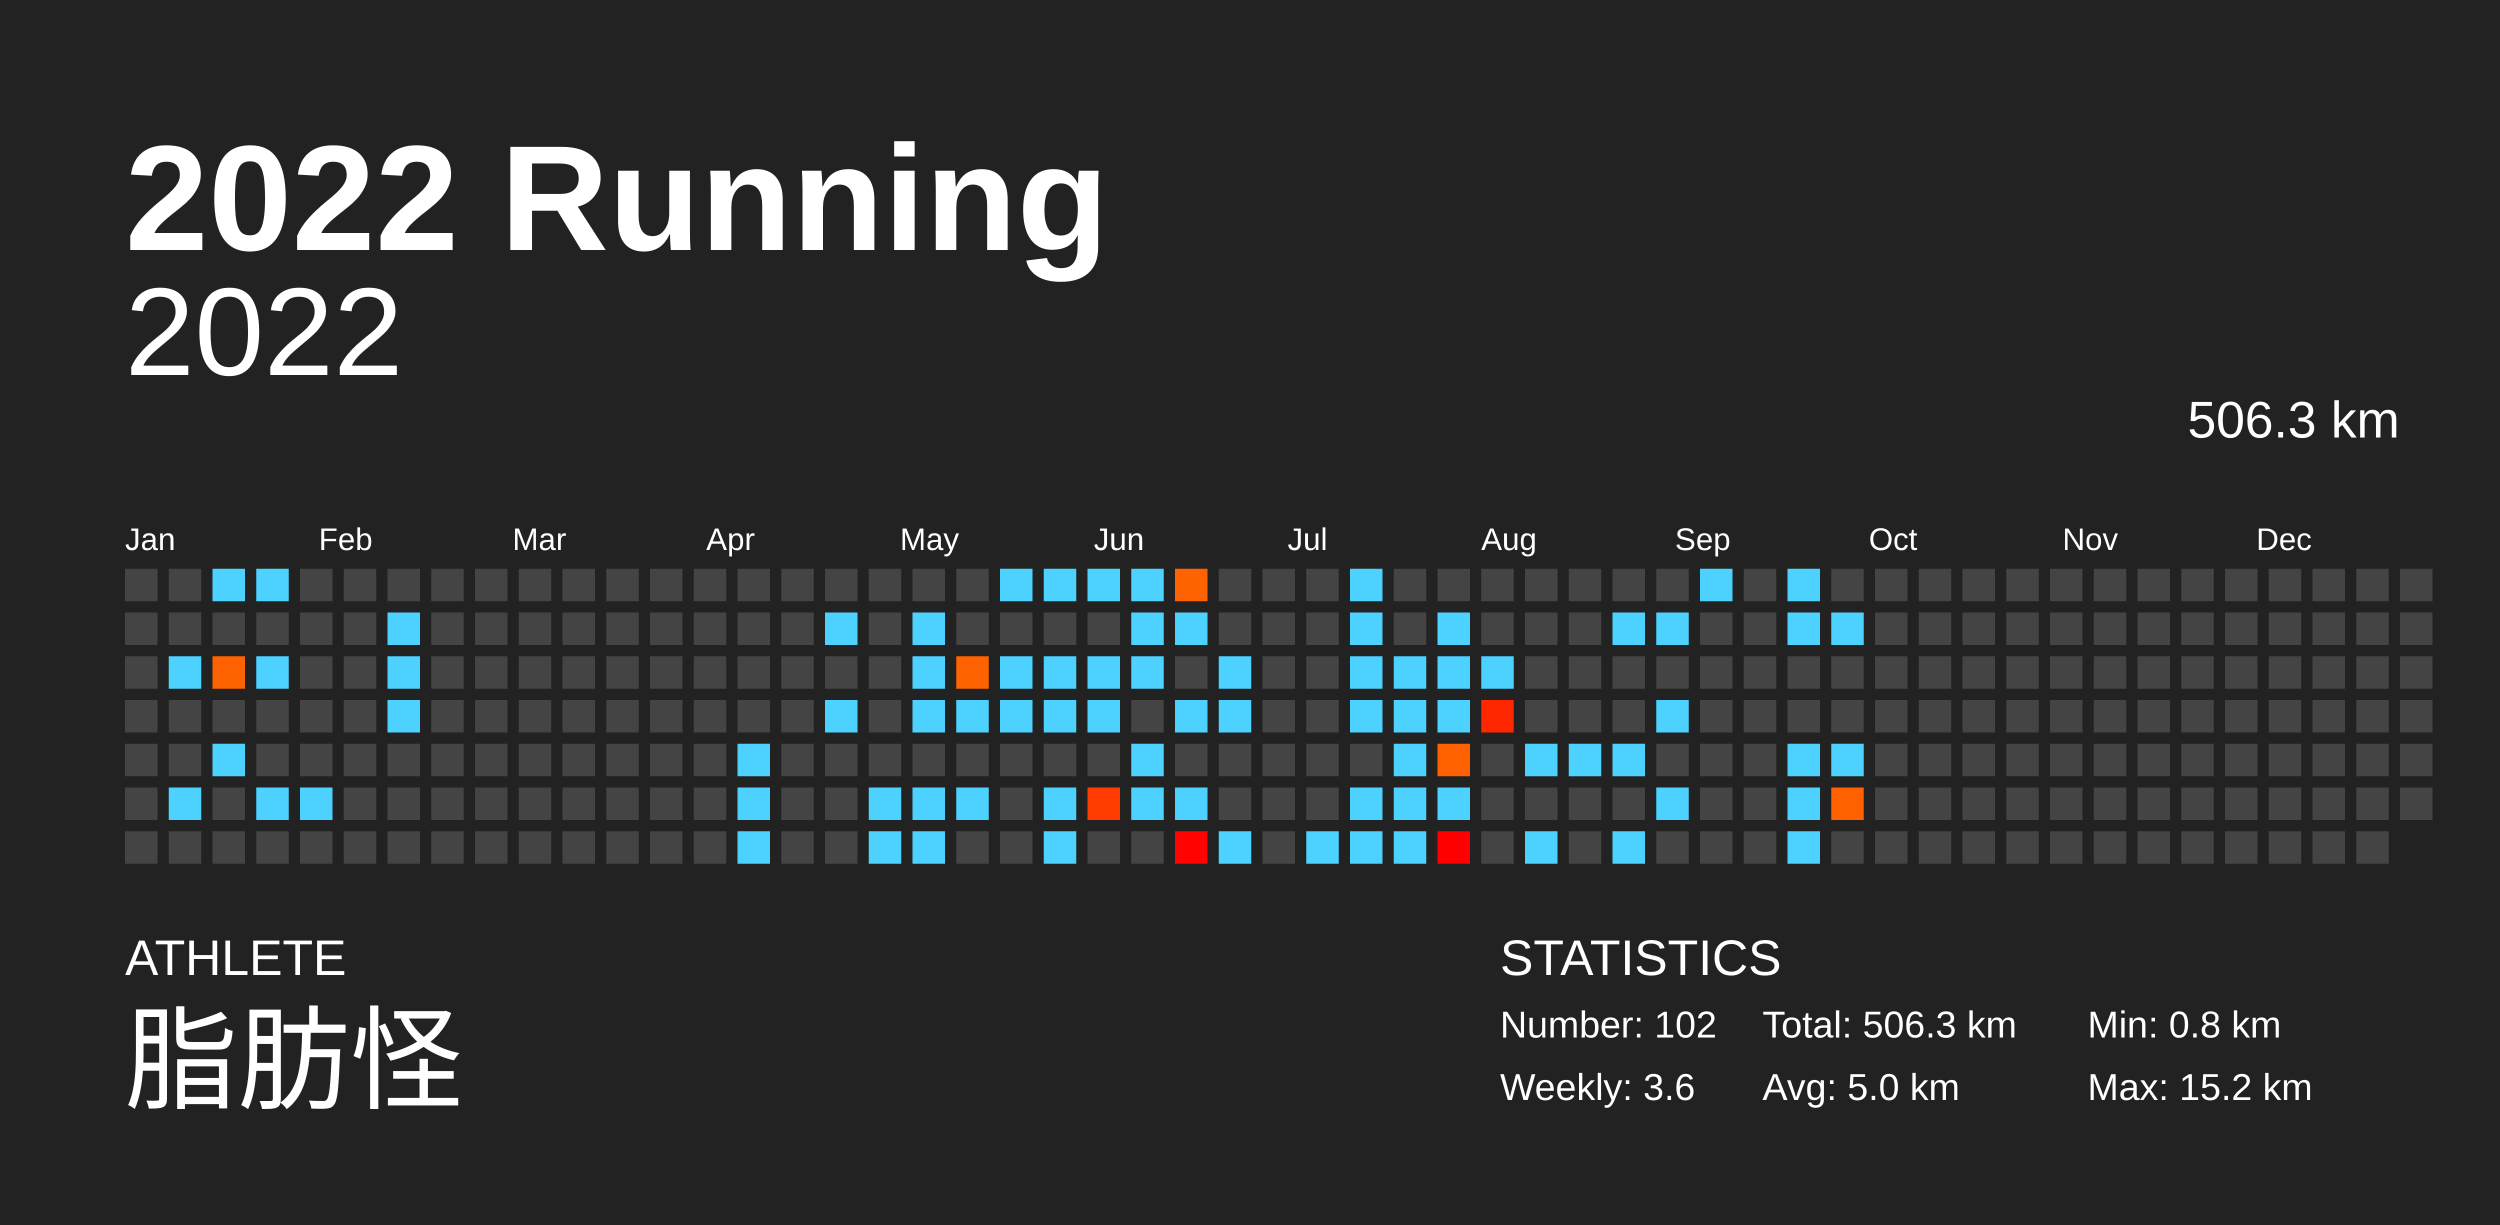
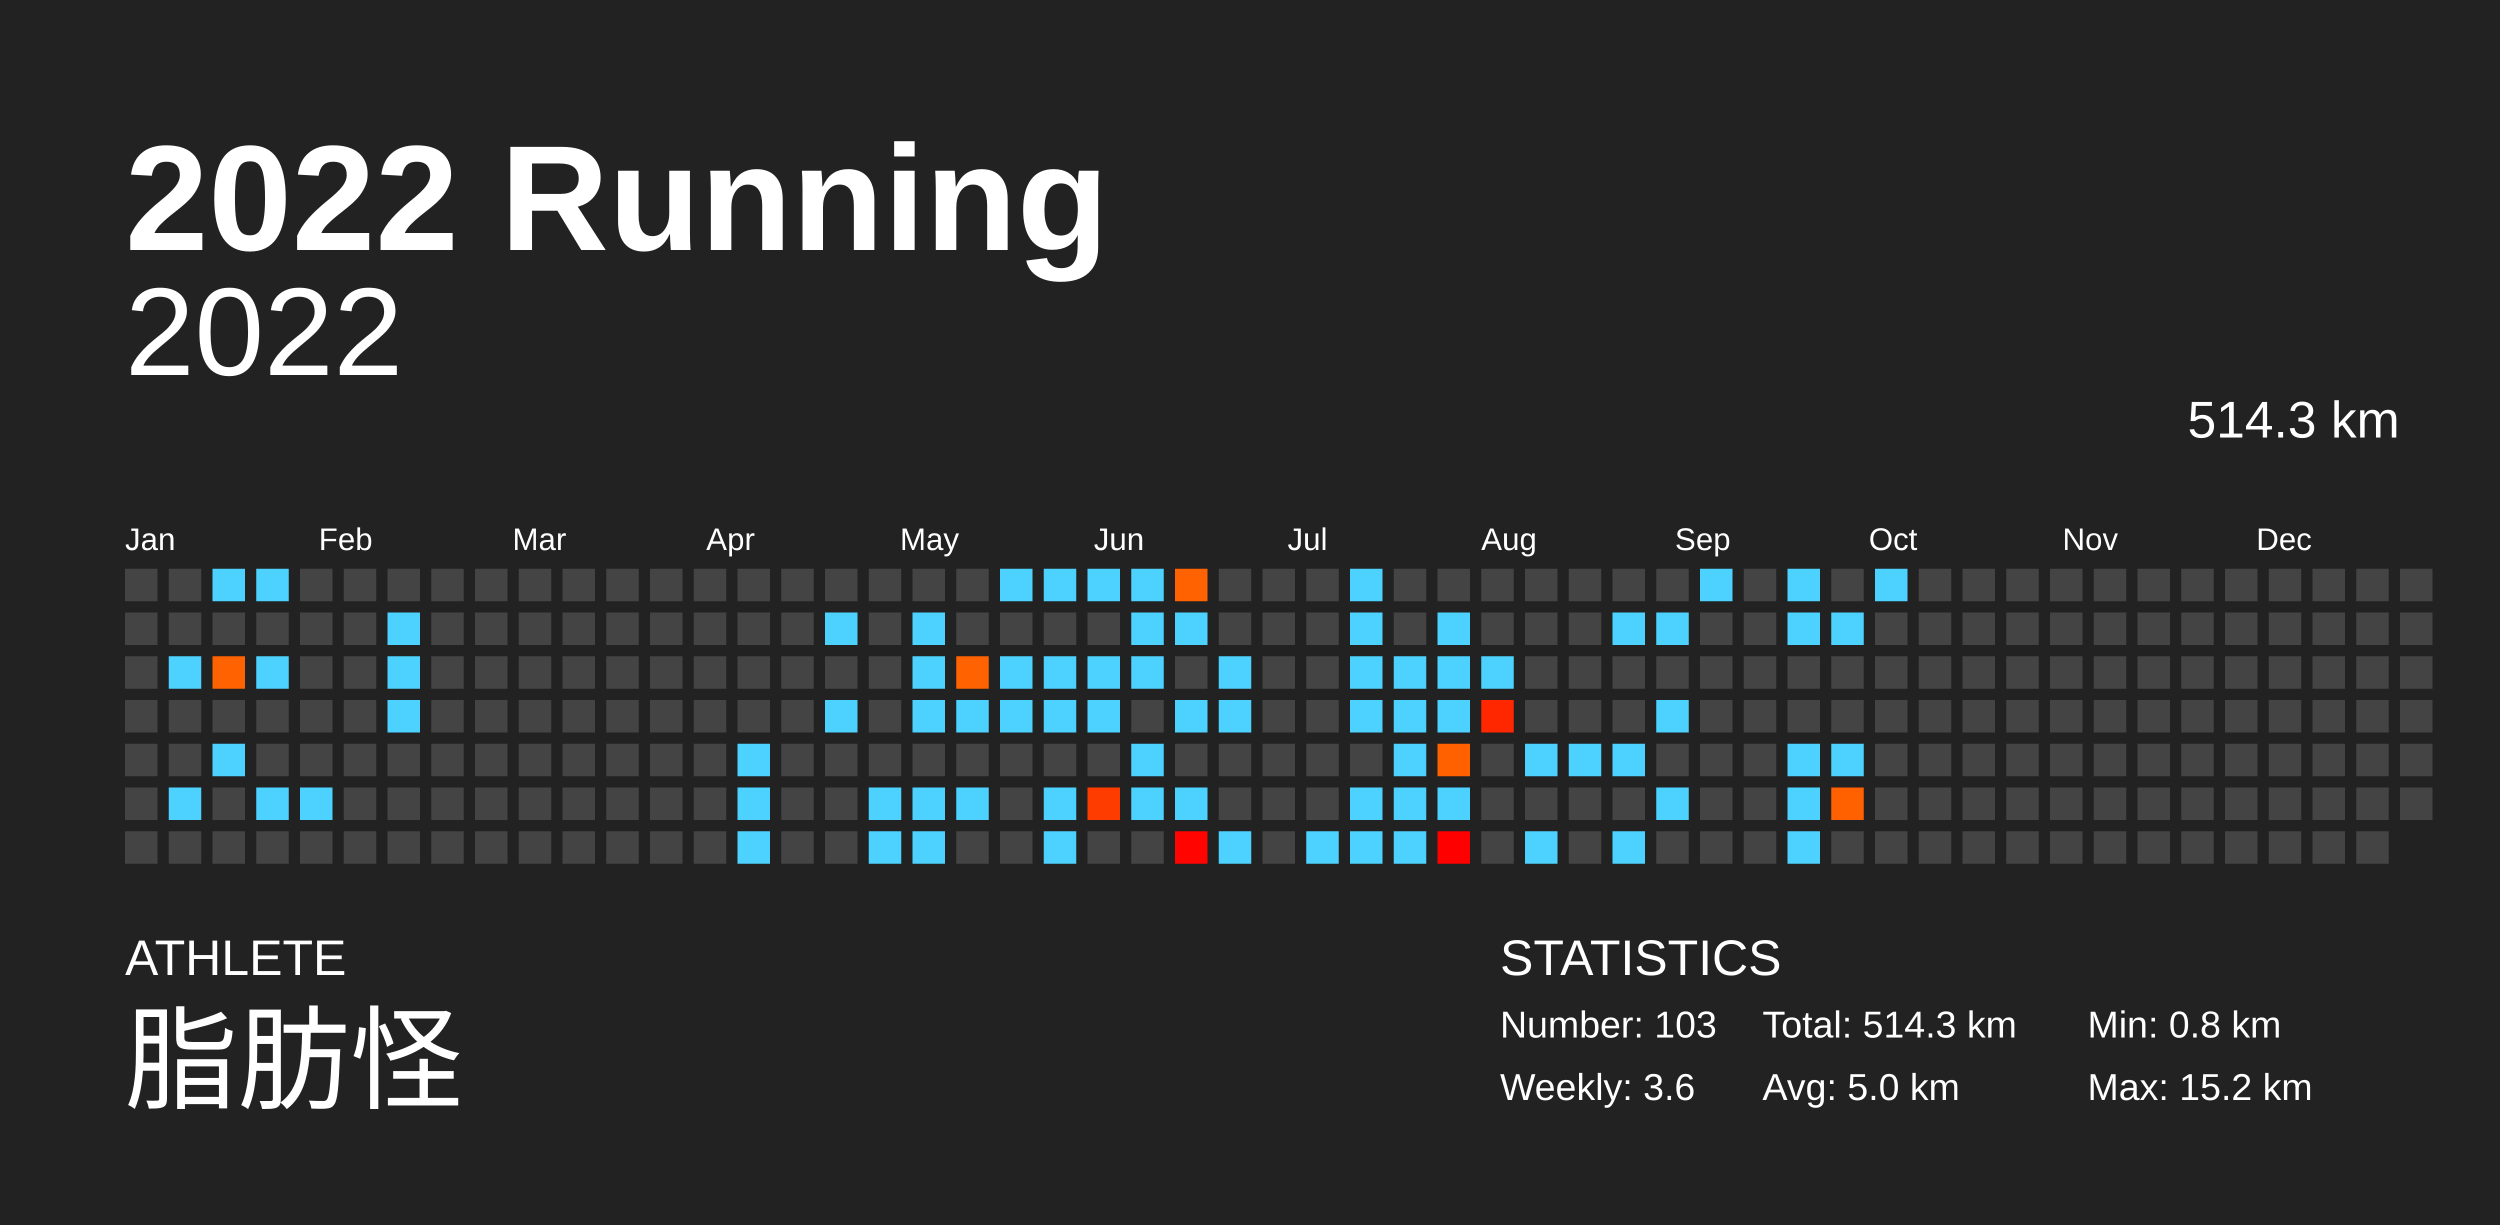
<svg xmlns="http://www.w3.org/2000/svg" baseProfile="full" height="98mm" version="1.1" viewBox="0,0,200,98" width="200mm">
  <defs />
  <rect fill="#222222" height="98" width="200" x="0" y="0" />
  <text fill="#FFFFFF" style="font-size:12px; font-family:Arial; font-weight:bold;" x="10" y="20">2022 Running</text>
  <text fill="#FFFFFF" style="font-size:4px; font-family:Arial" x="10" y="78">ATHLETE</text>
  <text fill="#FFFFFF" style="font-size:9px; font-family:Arial" x="10" y="88">脂肪怪</text>
  <text fill="#FFFFFF" style="font-size:4px; font-family:Arial" x="120" y="78">STATISTICS</text>
-   <text fill="#FFFFFF" style="font-size:3px; font-family:Arial" x="120" y="83">Number: 102</text>
+   <text fill="#FFFFFF" style="font-size:3px; font-family:Arial" x="120" y="83">Number: 103</text>
  <text fill="#FFFFFF" style="font-size:3px; font-family:Arial" x="120" y="88">Weekly: 3.6</text>
-   <text fill="#FFFFFF" style="font-size:3px; font-family:Arial" x="141" y="83">Total: 506.3 km</text>
+   <text fill="#FFFFFF" style="font-size:3px; font-family:Arial" x="141" y="83">Total: 514.3 km</text>
  <text fill="#FFFFFF" style="font-size:3px; font-family:Arial" x="141" y="88">Avg: 5.0 km</text>
  <text fill="#FFFFFF" style="font-size:3px; font-family:Arial" x="167" y="83">Min: 0.8 km</text>
  <text fill="#FFFFFF" style="font-size:3px; font-family:Arial" x="167" y="88">Max: 15.2 km</text>
  <text alignment-baseline="hanging" fill="#FFFFFF" style="font-size:10.0px; font-family:Arial;" x="10" y="30">2022</text>
-   <text alignment-baseline="hanging" fill="#FFFFFF" style="font-size:4.125px; font-family:Arial;" x="175" y="35">506.3 km</text>
+   <text alignment-baseline="hanging" fill="#FFFFFF" style="font-size:4.125px; font-family:Arial;" x="175" y="35">514.3 km</text>
  <text fill="#FFFFFF" style="font-size:2.5px; font-family:Arial" x="10.0" y="44">Jan</text>
  <text fill="#FFFFFF" style="font-size:2.5px; font-family:Arial" x="25.5" y="44">Feb</text>
  <text fill="#FFFFFF" style="font-size:2.5px; font-family:Arial" x="41.0" y="44">Mar</text>
  <text fill="#FFFFFF" style="font-size:2.5px; font-family:Arial" x="56.5" y="44">Apr</text>
  <text fill="#FFFFFF" style="font-size:2.5px; font-family:Arial" x="72.0" y="44">May</text>
  <text fill="#FFFFFF" style="font-size:2.5px; font-family:Arial" x="87.5" y="44">Jun</text>
  <text fill="#FFFFFF" style="font-size:2.5px; font-family:Arial" x="103.0" y="44">Jul</text>
  <text fill="#FFFFFF" style="font-size:2.5px; font-family:Arial" x="118.5" y="44">Aug</text>
  <text fill="#FFFFFF" style="font-size:2.5px; font-family:Arial" x="134.0" y="44">Sep</text>
  <text fill="#FFFFFF" style="font-size:2.5px; font-family:Arial" x="149.5" y="44">Oct</text>
  <text fill="#FFFFFF" style="font-size:2.5px; font-family:Arial" x="165.0" y="44">Nov</text>
  <text fill="#FFFFFF" style="font-size:2.5px; font-family:Arial" x="180.5" y="44">Dec</text>
  <rect fill="#444444" height="2.6" width="2.6" x="10.0" y="45.5" />
  <rect fill="#444444" height="2.6" width="2.6" x="10.0" y="49.0" />
  <rect fill="#444444" height="2.6" width="2.6" x="10.0" y="52.5" />
  <rect fill="#444444" height="2.6" width="2.6" x="10.0" y="56.0" />
  <rect fill="#444444" height="2.6" width="2.6" x="10.0" y="59.5" />
  <rect fill="#444444" height="2.6" width="2.6" x="10.0" y="63.0" />
  <rect fill="#444444" height="2.6" width="2.6" x="10.0" y="66.5" />
  <rect fill="#444444" height="2.6" width="2.6" x="13.5" y="45.5" />
  <rect fill="#444444" height="2.6" width="2.6" x="13.5" y="49.0" />
  <rect fill="#4dd2ff" height="2.6" width="2.6" x="13.5" y="52.5" />
  <rect fill="#444444" height="2.6" width="2.6" x="13.5" y="56.0" />
  <rect fill="#444444" height="2.6" width="2.6" x="13.5" y="59.5" />
  <rect fill="#4dd2ff" height="2.6" width="2.6" x="13.5" y="63.0" />
  <rect fill="#444444" height="2.6" width="2.6" x="13.5" y="66.5" />
  <rect fill="#4dd2ff" height="2.6" width="2.6" x="17.0" y="45.5" />
  <rect fill="#444444" height="2.6" width="2.6" x="17.0" y="49.0" />
  <rect fill="#ff6200" height="2.6" width="2.6" x="17.0" y="52.5" />
  <rect fill="#444444" height="2.6" width="2.6" x="17.0" y="56.0" />
  <rect fill="#4dd2ff" height="2.6" width="2.6" x="17.0" y="59.5" />
  <rect fill="#444444" height="2.6" width="2.6" x="17.0" y="63.0" />
  <rect fill="#444444" height="2.6" width="2.6" x="17.0" y="66.5" />
  <rect fill="#4dd2ff" height="2.6" width="2.6" x="20.5" y="45.5" />
  <rect fill="#444444" height="2.6" width="2.6" x="20.5" y="49.0" />
  <rect fill="#4dd2ff" height="2.6" width="2.6" x="20.5" y="52.5" />
  <rect fill="#444444" height="2.6" width="2.6" x="20.5" y="56.0" />
  <rect fill="#444444" height="2.6" width="2.6" x="20.5" y="59.5" />
  <rect fill="#4dd2ff" height="2.6" width="2.6" x="20.5" y="63.0" />
  <rect fill="#444444" height="2.6" width="2.6" x="20.5" y="66.5" />
  <rect fill="#444444" height="2.6" width="2.6" x="24.0" y="45.5" />
  <rect fill="#444444" height="2.6" width="2.6" x="24.0" y="49.0" />
  <rect fill="#444444" height="2.6" width="2.6" x="24.0" y="52.5" />
  <rect fill="#444444" height="2.6" width="2.6" x="24.0" y="56.0" />
  <rect fill="#444444" height="2.6" width="2.6" x="24.0" y="59.5" />
  <rect fill="#4dd2ff" height="2.6" width="2.6" x="24.0" y="63.0" />
  <rect fill="#444444" height="2.6" width="2.6" x="24.0" y="66.5" />
  <rect fill="#444444" height="2.6" width="2.6" x="27.5" y="45.5" />
  <rect fill="#444444" height="2.6" width="2.6" x="27.5" y="49.0" />
  <rect fill="#444444" height="2.6" width="2.6" x="27.5" y="52.5" />
  <rect fill="#444444" height="2.6" width="2.6" x="27.5" y="56.0" />
  <rect fill="#444444" height="2.6" width="2.6" x="27.5" y="59.5" />
  <rect fill="#444444" height="2.6" width="2.6" x="27.5" y="63.0" />
  <rect fill="#444444" height="2.6" width="2.6" x="27.5" y="66.5" />
  <rect fill="#444444" height="2.6" width="2.6" x="31.0" y="45.5" />
  <rect fill="#4dd2ff" height="2.6" width="2.6" x="31.0" y="49.0" />
  <rect fill="#4dd2ff" height="2.6" width="2.6" x="31.0" y="52.5" />
  <rect fill="#4dd2ff" height="2.6" width="2.6" x="31.0" y="56.0" />
  <rect fill="#444444" height="2.6" width="2.6" x="31.0" y="59.5" />
  <rect fill="#444444" height="2.6" width="2.6" x="31.0" y="63.0" />
  <rect fill="#444444" height="2.6" width="2.6" x="31.0" y="66.5" />
  <rect fill="#444444" height="2.6" width="2.6" x="34.5" y="45.5" />
  <rect fill="#444444" height="2.6" width="2.6" x="34.5" y="49.0" />
  <rect fill="#444444" height="2.6" width="2.6" x="34.5" y="52.5" />
  <rect fill="#444444" height="2.6" width="2.6" x="34.5" y="56.0" />
  <rect fill="#444444" height="2.6" width="2.6" x="34.5" y="59.5" />
  <rect fill="#444444" height="2.6" width="2.6" x="34.5" y="63.0" />
  <rect fill="#444444" height="2.6" width="2.6" x="34.5" y="66.5" />
  <rect fill="#444444" height="2.6" width="2.6" x="38.0" y="45.5" />
  <rect fill="#444444" height="2.6" width="2.6" x="38.0" y="49.0" />
  <rect fill="#444444" height="2.6" width="2.6" x="38.0" y="52.5" />
  <rect fill="#444444" height="2.6" width="2.6" x="38.0" y="56.0" />
  <rect fill="#444444" height="2.6" width="2.6" x="38.0" y="59.5" />
  <rect fill="#444444" height="2.6" width="2.6" x="38.0" y="63.0" />
  <rect fill="#444444" height="2.6" width="2.6" x="38.0" y="66.5" />
  <rect fill="#444444" height="2.6" width="2.6" x="41.5" y="45.5" />
  <rect fill="#444444" height="2.6" width="2.6" x="41.5" y="49.0" />
  <rect fill="#444444" height="2.6" width="2.6" x="41.5" y="52.5" />
  <rect fill="#444444" height="2.6" width="2.6" x="41.5" y="56.0" />
  <rect fill="#444444" height="2.6" width="2.6" x="41.5" y="59.5" />
  <rect fill="#444444" height="2.6" width="2.6" x="41.5" y="63.0" />
  <rect fill="#444444" height="2.6" width="2.6" x="41.5" y="66.5" />
  <rect fill="#444444" height="2.6" width="2.6" x="45.0" y="45.5" />
  <rect fill="#444444" height="2.6" width="2.6" x="45.0" y="49.0" />
  <rect fill="#444444" height="2.6" width="2.6" x="45.0" y="52.5" />
  <rect fill="#444444" height="2.6" width="2.6" x="45.0" y="56.0" />
  <rect fill="#444444" height="2.6" width="2.6" x="45.0" y="59.5" />
  <rect fill="#444444" height="2.6" width="2.6" x="45.0" y="63.0" />
  <rect fill="#444444" height="2.6" width="2.6" x="45.0" y="66.5" />
  <rect fill="#444444" height="2.6" width="2.6" x="48.5" y="45.5" />
  <rect fill="#444444" height="2.6" width="2.6" x="48.5" y="49.0" />
  <rect fill="#444444" height="2.6" width="2.6" x="48.5" y="52.5" />
  <rect fill="#444444" height="2.6" width="2.6" x="48.5" y="56.0" />
  <rect fill="#444444" height="2.6" width="2.6" x="48.5" y="59.5" />
  <rect fill="#444444" height="2.6" width="2.6" x="48.5" y="63.0" />
  <rect fill="#444444" height="2.6" width="2.6" x="48.5" y="66.5" />
  <rect fill="#444444" height="2.6" width="2.6" x="52.0" y="45.5" />
  <rect fill="#444444" height="2.6" width="2.6" x="52.0" y="49.0" />
  <rect fill="#444444" height="2.6" width="2.6" x="52.0" y="52.5" />
  <rect fill="#444444" height="2.6" width="2.6" x="52.0" y="56.0" />
  <rect fill="#444444" height="2.6" width="2.6" x="52.0" y="59.5" />
  <rect fill="#444444" height="2.6" width="2.6" x="52.0" y="63.0" />
  <rect fill="#444444" height="2.6" width="2.6" x="52.0" y="66.5" />
  <rect fill="#444444" height="2.6" width="2.6" x="55.5" y="45.5" />
  <rect fill="#444444" height="2.6" width="2.6" x="55.5" y="49.0" />
  <rect fill="#444444" height="2.6" width="2.6" x="55.5" y="52.5" />
  <rect fill="#444444" height="2.6" width="2.6" x="55.5" y="56.0" />
  <rect fill="#444444" height="2.6" width="2.6" x="55.5" y="59.5" />
  <rect fill="#444444" height="2.6" width="2.6" x="55.5" y="63.0" />
  <rect fill="#444444" height="2.6" width="2.6" x="55.5" y="66.5" />
  <rect fill="#444444" height="2.6" width="2.6" x="59.0" y="45.5" />
  <rect fill="#444444" height="2.6" width="2.6" x="59.0" y="49.0" />
  <rect fill="#444444" height="2.6" width="2.6" x="59.0" y="52.5" />
  <rect fill="#444444" height="2.6" width="2.6" x="59.0" y="56.0" />
  <rect fill="#4dd2ff" height="2.6" width="2.6" x="59.0" y="59.5" />
  <rect fill="#4dd2ff" height="2.6" width="2.6" x="59.0" y="63.0" />
  <rect fill="#4dd2ff" height="2.6" width="2.6" x="59.0" y="66.5" />
  <rect fill="#444444" height="2.6" width="2.6" x="62.5" y="45.5" />
  <rect fill="#444444" height="2.6" width="2.6" x="62.5" y="49.0" />
  <rect fill="#444444" height="2.6" width="2.6" x="62.5" y="52.5" />
  <rect fill="#444444" height="2.6" width="2.6" x="62.5" y="56.0" />
  <rect fill="#444444" height="2.6" width="2.6" x="62.5" y="59.5" />
  <rect fill="#444444" height="2.6" width="2.6" x="62.5" y="63.0" />
  <rect fill="#444444" height="2.6" width="2.6" x="62.5" y="66.5" />
  <rect fill="#444444" height="2.6" width="2.6" x="66.0" y="45.5" />
  <rect fill="#4dd2ff" height="2.6" width="2.6" x="66.0" y="49.0" />
  <rect fill="#444444" height="2.6" width="2.6" x="66.0" y="52.5" />
  <rect fill="#4dd2ff" height="2.6" width="2.6" x="66.0" y="56.0" />
  <rect fill="#444444" height="2.6" width="2.6" x="66.0" y="59.5" />
  <rect fill="#444444" height="2.6" width="2.6" x="66.0" y="63.0" />
  <rect fill="#444444" height="2.6" width="2.6" x="66.0" y="66.5" />
  <rect fill="#444444" height="2.6" width="2.6" x="69.5" y="45.5" />
  <rect fill="#444444" height="2.6" width="2.6" x="69.5" y="49.0" />
  <rect fill="#444444" height="2.6" width="2.6" x="69.5" y="52.5" />
  <rect fill="#444444" height="2.6" width="2.6" x="69.5" y="56.0" />
  <rect fill="#444444" height="2.6" width="2.6" x="69.5" y="59.5" />
  <rect fill="#4dd2ff" height="2.6" width="2.6" x="69.5" y="63.0" />
  <rect fill="#4dd2ff" height="2.6" width="2.6" x="69.5" y="66.5" />
  <rect fill="#444444" height="2.6" width="2.6" x="73.0" y="45.5" />
  <rect fill="#4dd2ff" height="2.6" width="2.6" x="73.0" y="49.0" />
  <rect fill="#4dd2ff" height="2.6" width="2.6" x="73.0" y="52.5" />
  <rect fill="#4dd2ff" height="2.6" width="2.6" x="73.0" y="56.0" />
  <rect fill="#444444" height="2.6" width="2.6" x="73.0" y="59.5" />
  <rect fill="#4dd2ff" height="2.6" width="2.6" x="73.0" y="63.0" />
  <rect fill="#4dd2ff" height="2.6" width="2.6" x="73.0" y="66.5" />
  <rect fill="#444444" height="2.6" width="2.6" x="76.5" y="45.5" />
  <rect fill="#444444" height="2.6" width="2.6" x="76.5" y="49.0" />
  <rect fill="#ff6200" height="2.6" width="2.6" x="76.5" y="52.5" />
  <rect fill="#4dd2ff" height="2.6" width="2.6" x="76.5" y="56.0" />
  <rect fill="#444444" height="2.6" width="2.6" x="76.5" y="59.5" />
  <rect fill="#4dd2ff" height="2.6" width="2.6" x="76.5" y="63.0" />
  <rect fill="#444444" height="2.6" width="2.6" x="76.5" y="66.5" />
  <rect fill="#4dd2ff" height="2.6" width="2.6" x="80.0" y="45.5" />
  <rect fill="#444444" height="2.6" width="2.6" x="80.0" y="49.0" />
  <rect fill="#4dd2ff" height="2.6" width="2.6" x="80.0" y="52.5" />
  <rect fill="#4dd2ff" height="2.6" width="2.6" x="80.0" y="56.0" />
  <rect fill="#444444" height="2.6" width="2.6" x="80.0" y="59.5" />
  <rect fill="#444444" height="2.6" width="2.6" x="80.0" y="63.0" />
  <rect fill="#444444" height="2.6" width="2.6" x="80.0" y="66.5" />
  <rect fill="#4dd2ff" height="2.6" width="2.6" x="83.5" y="45.5" />
  <rect fill="#444444" height="2.6" width="2.6" x="83.5" y="49.0" />
  <rect fill="#4dd2ff" height="2.6" width="2.6" x="83.5" y="52.5" />
  <rect fill="#4dd2ff" height="2.6" width="2.6" x="83.5" y="56.0" />
  <rect fill="#444444" height="2.6" width="2.6" x="83.5" y="59.5" />
  <rect fill="#4dd2ff" height="2.6" width="2.6" x="83.5" y="63.0" />
  <rect fill="#4dd2ff" height="2.6" width="2.6" x="83.5" y="66.5" />
  <rect fill="#4dd2ff" height="2.6" width="2.6" x="87.0" y="45.5" />
  <rect fill="#444444" height="2.6" width="2.6" x="87.0" y="49.0" />
  <rect fill="#4dd2ff" height="2.6" width="2.6" x="87.0" y="52.5" />
  <rect fill="#4dd2ff" height="2.6" width="2.6" x="87.0" y="56.0" />
  <rect fill="#444444" height="2.6" width="2.6" x="87.0" y="59.5" />
  <rect fill="#ff3c00" height="2.6" width="2.6" x="87.0" y="63.0" />
  <rect fill="#444444" height="2.6" width="2.6" x="87.0" y="66.5" />
  <rect fill="#4dd2ff" height="2.6" width="2.6" x="90.5" y="45.5" />
  <rect fill="#4dd2ff" height="2.6" width="2.6" x="90.5" y="49.0" />
  <rect fill="#4dd2ff" height="2.6" width="2.6" x="90.5" y="52.5" />
  <rect fill="#444444" height="2.6" width="2.6" x="90.5" y="56.0" />
  <rect fill="#4dd2ff" height="2.6" width="2.6" x="90.5" y="59.5" />
  <rect fill="#4dd2ff" height="2.6" width="2.6" x="90.5" y="63.0" />
  <rect fill="#444444" height="2.6" width="2.6" x="90.5" y="66.5" />
  <rect fill="#ff6200" height="2.6" width="2.6" x="94.0" y="45.5" />
  <rect fill="#4dd2ff" height="2.6" width="2.6" x="94.0" y="49.0" />
  <rect fill="#444444" height="2.6" width="2.6" x="94.0" y="52.5" />
  <rect fill="#4dd2ff" height="2.6" width="2.6" x="94.0" y="56.0" />
  <rect fill="#444444" height="2.6" width="2.6" x="94.0" y="59.5" />
  <rect fill="#4dd2ff" height="2.6" width="2.6" x="94.0" y="63.0" />
  <rect fill="#ff0400" height="2.6" width="2.6" x="94.0" y="66.5" />
  <rect fill="#444444" height="2.6" width="2.6" x="97.5" y="45.5" />
  <rect fill="#444444" height="2.6" width="2.6" x="97.5" y="49.0" />
  <rect fill="#4dd2ff" height="2.6" width="2.6" x="97.5" y="52.5" />
  <rect fill="#4dd2ff" height="2.6" width="2.6" x="97.5" y="56.0" />
  <rect fill="#444444" height="2.6" width="2.6" x="97.5" y="59.5" />
  <rect fill="#444444" height="2.6" width="2.6" x="97.5" y="63.0" />
  <rect fill="#4dd2ff" height="2.6" width="2.6" x="97.5" y="66.5" />
  <rect fill="#444444" height="2.6" width="2.6" x="101.0" y="45.5" />
  <rect fill="#444444" height="2.6" width="2.6" x="101.0" y="49.0" />
  <rect fill="#444444" height="2.6" width="2.6" x="101.0" y="52.5" />
  <rect fill="#444444" height="2.6" width="2.6" x="101.0" y="56.0" />
  <rect fill="#444444" height="2.6" width="2.6" x="101.0" y="59.5" />
  <rect fill="#444444" height="2.6" width="2.6" x="101.0" y="63.0" />
  <rect fill="#444444" height="2.6" width="2.6" x="101.0" y="66.5" />
  <rect fill="#444444" height="2.6" width="2.6" x="104.5" y="45.5" />
  <rect fill="#444444" height="2.6" width="2.6" x="104.5" y="49.0" />
  <rect fill="#444444" height="2.6" width="2.6" x="104.5" y="52.5" />
  <rect fill="#444444" height="2.6" width="2.6" x="104.5" y="56.0" />
  <rect fill="#444444" height="2.6" width="2.6" x="104.5" y="59.5" />
  <rect fill="#444444" height="2.6" width="2.6" x="104.5" y="63.0" />
  <rect fill="#4dd2ff" height="2.6" width="2.6" x="104.5" y="66.5" />
  <rect fill="#4dd2ff" height="2.6" width="2.6" x="108.0" y="45.5" />
  <rect fill="#4dd2ff" height="2.6" width="2.6" x="108.0" y="49.0" />
  <rect fill="#4dd2ff" height="2.6" width="2.6" x="108.0" y="52.5" />
  <rect fill="#4dd2ff" height="2.6" width="2.6" x="108.0" y="56.0" />
  <rect fill="#444444" height="2.6" width="2.6" x="108.0" y="59.5" />
  <rect fill="#4dd2ff" height="2.6" width="2.6" x="108.0" y="63.0" />
  <rect fill="#4dd2ff" height="2.6" width="2.6" x="108.0" y="66.5" />
  <rect fill="#444444" height="2.6" width="2.6" x="111.5" y="45.5" />
  <rect fill="#444444" height="2.6" width="2.6" x="111.5" y="49.0" />
  <rect fill="#4dd2ff" height="2.6" width="2.6" x="111.5" y="52.5" />
  <rect fill="#4dd2ff" height="2.6" width="2.6" x="111.5" y="56.0" />
  <rect fill="#4dd2ff" height="2.6" width="2.6" x="111.5" y="59.5" />
  <rect fill="#4dd2ff" height="2.6" width="2.6" x="111.5" y="63.0" />
  <rect fill="#4dd2ff" height="2.6" width="2.6" x="111.5" y="66.5" />
  <rect fill="#444444" height="2.6" width="2.6" x="115.0" y="45.5" />
  <rect fill="#4dd2ff" height="2.6" width="2.6" x="115.0" y="49.0" />
  <rect fill="#4dd2ff" height="2.6" width="2.6" x="115.0" y="52.5" />
  <rect fill="#4dd2ff" height="2.6" width="2.6" x="115.0" y="56.0" />
  <rect fill="#ff6100" height="2.6" width="2.6" x="115.0" y="59.5" />
  <rect fill="#4dd2ff" height="2.6" width="2.6" x="115.0" y="63.0" />
  <rect fill="#ff0000" height="2.6" width="2.6" x="115.0" y="66.5" />
  <rect fill="#444444" height="2.6" width="2.6" x="118.5" y="45.5" />
  <rect fill="#444444" height="2.6" width="2.6" x="118.5" y="49.0" />
  <rect fill="#4dd2ff" height="2.6" width="2.6" x="118.5" y="52.5" />
  <rect fill="#ff2700" height="2.6" width="2.6" x="118.5" y="56.0" />
  <rect fill="#444444" height="2.6" width="2.6" x="118.5" y="59.5" />
  <rect fill="#444444" height="2.6" width="2.6" x="118.5" y="63.0" />
  <rect fill="#444444" height="2.6" width="2.6" x="118.5" y="66.5" />
  <rect fill="#444444" height="2.6" width="2.6" x="122.0" y="45.5" />
  <rect fill="#444444" height="2.6" width="2.6" x="122.0" y="49.0" />
  <rect fill="#444444" height="2.6" width="2.6" x="122.0" y="52.5" />
  <rect fill="#444444" height="2.6" width="2.6" x="122.0" y="56.0" />
  <rect fill="#4dd2ff" height="2.6" width="2.6" x="122.0" y="59.5" />
  <rect fill="#444444" height="2.6" width="2.6" x="122.0" y="63.0" />
  <rect fill="#4dd2ff" height="2.6" width="2.6" x="122.0" y="66.5" />
  <rect fill="#444444" height="2.6" width="2.6" x="125.5" y="45.5" />
  <rect fill="#444444" height="2.6" width="2.6" x="125.5" y="49.0" />
  <rect fill="#444444" height="2.6" width="2.6" x="125.5" y="52.5" />
  <rect fill="#444444" height="2.6" width="2.6" x="125.5" y="56.0" />
  <rect fill="#4dd2ff" height="2.6" width="2.6" x="125.5" y="59.5" />
  <rect fill="#444444" height="2.6" width="2.6" x="125.5" y="63.0" />
  <rect fill="#444444" height="2.6" width="2.6" x="125.5" y="66.5" />
  <rect fill="#444444" height="2.6" width="2.6" x="129.0" y="45.5" />
  <rect fill="#4dd2ff" height="2.6" width="2.6" x="129.0" y="49.0" />
  <rect fill="#444444" height="2.6" width="2.6" x="129.0" y="52.5" />
  <rect fill="#444444" height="2.6" width="2.6" x="129.0" y="56.0" />
  <rect fill="#4dd2ff" height="2.6" width="2.6" x="129.0" y="59.5" />
  <rect fill="#444444" height="2.6" width="2.6" x="129.0" y="63.0" />
  <rect fill="#4dd2ff" height="2.6" width="2.6" x="129.0" y="66.5" />
  <rect fill="#444444" height="2.6" width="2.6" x="132.5" y="45.5" />
  <rect fill="#4dd2ff" height="2.6" width="2.6" x="132.5" y="49.0" />
  <rect fill="#444444" height="2.6" width="2.6" x="132.5" y="52.5" />
  <rect fill="#4dd2ff" height="2.6" width="2.6" x="132.5" y="56.0" />
  <rect fill="#444444" height="2.6" width="2.6" x="132.5" y="59.5" />
  <rect fill="#4dd2ff" height="2.6" width="2.6" x="132.5" y="63.0" />
  <rect fill="#444444" height="2.6" width="2.6" x="132.5" y="66.5" />
  <rect fill="#4dd2ff" height="2.6" width="2.6" x="136.0" y="45.5" />
  <rect fill="#444444" height="2.6" width="2.6" x="136.0" y="49.0" />
  <rect fill="#444444" height="2.6" width="2.6" x="136.0" y="52.5" />
  <rect fill="#444444" height="2.6" width="2.6" x="136.0" y="56.0" />
  <rect fill="#444444" height="2.6" width="2.6" x="136.0" y="59.5" />
  <rect fill="#444444" height="2.6" width="2.6" x="136.0" y="63.0" />
  <rect fill="#444444" height="2.6" width="2.6" x="136.0" y="66.5" />
  <rect fill="#444444" height="2.6" width="2.6" x="139.5" y="45.5" />
  <rect fill="#444444" height="2.6" width="2.6" x="139.5" y="49.0" />
  <rect fill="#444444" height="2.6" width="2.6" x="139.5" y="52.5" />
  <rect fill="#444444" height="2.6" width="2.6" x="139.5" y="56.0" />
  <rect fill="#444444" height="2.6" width="2.6" x="139.5" y="59.5" />
  <rect fill="#444444" height="2.6" width="2.6" x="139.5" y="63.0" />
  <rect fill="#444444" height="2.6" width="2.6" x="139.5" y="66.5" />
  <rect fill="#4dd2ff" height="2.6" width="2.6" x="143.0" y="45.5" />
  <rect fill="#4dd2ff" height="2.6" width="2.6" x="143.0" y="49.0" />
  <rect fill="#444444" height="2.6" width="2.6" x="143.0" y="52.5" />
  <rect fill="#444444" height="2.6" width="2.6" x="143.0" y="56.0" />
  <rect fill="#4dd2ff" height="2.6" width="2.6" x="143.0" y="59.5" />
  <rect fill="#4dd2ff" height="2.6" width="2.6" x="143.0" y="63.0" />
  <rect fill="#4dd2ff" height="2.6" width="2.6" x="143.0" y="66.5" />
  <rect fill="#444444" height="2.6" width="2.6" x="146.5" y="45.5" />
  <rect fill="#4dd2ff" height="2.6" width="2.6" x="146.5" y="49.0" />
  <rect fill="#444444" height="2.6" width="2.6" x="146.5" y="52.5" />
  <rect fill="#444444" height="2.6" width="2.6" x="146.5" y="56.0" />
  <rect fill="#4dd2ff" height="2.6" width="2.6" x="146.5" y="59.5" />
  <rect fill="#ff6000" height="2.6" width="2.6" x="146.5" y="63.0" />
  <rect fill="#444444" height="2.6" width="2.6" x="146.5" y="66.5" />
-   <rect fill="#444444" height="2.6" width="2.6" x="150.0" y="45.5" />
+   <rect fill="#4dd2ff" height="2.6" width="2.6" x="150.0" y="45.5" />
  <rect fill="#444444" height="2.6" width="2.6" x="150.0" y="49.0" />
  <rect fill="#444444" height="2.6" width="2.6" x="150.0" y="52.5" />
  <rect fill="#444444" height="2.6" width="2.6" x="150.0" y="56.0" />
  <rect fill="#444444" height="2.6" width="2.6" x="150.0" y="59.5" />
  <rect fill="#444444" height="2.6" width="2.6" x="150.0" y="63.0" />
  <rect fill="#444444" height="2.6" width="2.6" x="150.0" y="66.5" />
  <rect fill="#444444" height="2.6" width="2.6" x="153.5" y="45.5" />
  <rect fill="#444444" height="2.6" width="2.6" x="153.5" y="49.0" />
  <rect fill="#444444" height="2.6" width="2.6" x="153.5" y="52.5" />
  <rect fill="#444444" height="2.6" width="2.6" x="153.5" y="56.0" />
  <rect fill="#444444" height="2.6" width="2.6" x="153.5" y="59.5" />
  <rect fill="#444444" height="2.6" width="2.6" x="153.5" y="63.0" />
  <rect fill="#444444" height="2.6" width="2.6" x="153.5" y="66.5" />
  <rect fill="#444444" height="2.6" width="2.6" x="157.0" y="45.5" />
  <rect fill="#444444" height="2.6" width="2.6" x="157.0" y="49.0" />
  <rect fill="#444444" height="2.6" width="2.6" x="157.0" y="52.5" />
  <rect fill="#444444" height="2.6" width="2.6" x="157.0" y="56.0" />
  <rect fill="#444444" height="2.6" width="2.6" x="157.0" y="59.5" />
  <rect fill="#444444" height="2.6" width="2.6" x="157.0" y="63.0" />
  <rect fill="#444444" height="2.6" width="2.6" x="157.0" y="66.5" />
  <rect fill="#444444" height="2.6" width="2.6" x="160.5" y="45.5" />
  <rect fill="#444444" height="2.6" width="2.6" x="160.5" y="49.0" />
  <rect fill="#444444" height="2.6" width="2.6" x="160.5" y="52.5" />
  <rect fill="#444444" height="2.6" width="2.6" x="160.5" y="56.0" />
  <rect fill="#444444" height="2.6" width="2.6" x="160.5" y="59.5" />
  <rect fill="#444444" height="2.6" width="2.6" x="160.5" y="63.0" />
  <rect fill="#444444" height="2.6" width="2.6" x="160.5" y="66.5" />
  <rect fill="#444444" height="2.6" width="2.6" x="164.0" y="45.5" />
  <rect fill="#444444" height="2.6" width="2.6" x="164.0" y="49.0" />
  <rect fill="#444444" height="2.6" width="2.6" x="164.0" y="52.5" />
  <rect fill="#444444" height="2.6" width="2.6" x="164.0" y="56.0" />
  <rect fill="#444444" height="2.6" width="2.6" x="164.0" y="59.5" />
  <rect fill="#444444" height="2.6" width="2.6" x="164.0" y="63.0" />
  <rect fill="#444444" height="2.6" width="2.6" x="164.0" y="66.5" />
  <rect fill="#444444" height="2.6" width="2.6" x="167.5" y="45.5" />
  <rect fill="#444444" height="2.6" width="2.6" x="167.5" y="49.0" />
  <rect fill="#444444" height="2.6" width="2.6" x="167.5" y="52.5" />
  <rect fill="#444444" height="2.6" width="2.6" x="167.5" y="56.0" />
  <rect fill="#444444" height="2.6" width="2.6" x="167.5" y="59.5" />
  <rect fill="#444444" height="2.6" width="2.6" x="167.5" y="63.0" />
  <rect fill="#444444" height="2.6" width="2.6" x="167.5" y="66.5" />
  <rect fill="#444444" height="2.6" width="2.6" x="171.0" y="45.5" />
  <rect fill="#444444" height="2.6" width="2.6" x="171.0" y="49.0" />
  <rect fill="#444444" height="2.6" width="2.6" x="171.0" y="52.5" />
  <rect fill="#444444" height="2.6" width="2.6" x="171.0" y="56.0" />
  <rect fill="#444444" height="2.6" width="2.6" x="171.0" y="59.5" />
  <rect fill="#444444" height="2.6" width="2.6" x="171.0" y="63.0" />
  <rect fill="#444444" height="2.6" width="2.6" x="171.0" y="66.5" />
  <rect fill="#444444" height="2.6" width="2.6" x="174.5" y="45.5" />
  <rect fill="#444444" height="2.6" width="2.6" x="174.5" y="49.0" />
  <rect fill="#444444" height="2.6" width="2.6" x="174.5" y="52.5" />
  <rect fill="#444444" height="2.6" width="2.6" x="174.5" y="56.0" />
  <rect fill="#444444" height="2.6" width="2.6" x="174.5" y="59.5" />
  <rect fill="#444444" height="2.6" width="2.6" x="174.5" y="63.0" />
  <rect fill="#444444" height="2.6" width="2.6" x="174.5" y="66.5" />
  <rect fill="#444444" height="2.6" width="2.6" x="178.0" y="45.5" />
  <rect fill="#444444" height="2.6" width="2.6" x="178.0" y="49.0" />
  <rect fill="#444444" height="2.6" width="2.6" x="178.0" y="52.5" />
  <rect fill="#444444" height="2.6" width="2.6" x="178.0" y="56.0" />
  <rect fill="#444444" height="2.6" width="2.6" x="178.0" y="59.5" />
  <rect fill="#444444" height="2.6" width="2.6" x="178.0" y="63.0" />
  <rect fill="#444444" height="2.6" width="2.6" x="178.0" y="66.5" />
  <rect fill="#444444" height="2.6" width="2.6" x="181.5" y="45.5" />
  <rect fill="#444444" height="2.6" width="2.6" x="181.5" y="49.0" />
  <rect fill="#444444" height="2.6" width="2.6" x="181.5" y="52.5" />
  <rect fill="#444444" height="2.6" width="2.6" x="181.5" y="56.0" />
  <rect fill="#444444" height="2.6" width="2.6" x="181.5" y="59.5" />
  <rect fill="#444444" height="2.6" width="2.6" x="181.5" y="63.0" />
  <rect fill="#444444" height="2.6" width="2.6" x="181.5" y="66.5" />
  <rect fill="#444444" height="2.6" width="2.6" x="185.0" y="45.5" />
  <rect fill="#444444" height="2.6" width="2.6" x="185.0" y="49.0" />
  <rect fill="#444444" height="2.6" width="2.6" x="185.0" y="52.5" />
  <rect fill="#444444" height="2.6" width="2.6" x="185.0" y="56.0" />
  <rect fill="#444444" height="2.6" width="2.6" x="185.0" y="59.5" />
  <rect fill="#444444" height="2.6" width="2.6" x="185.0" y="63.0" />
  <rect fill="#444444" height="2.6" width="2.6" x="185.0" y="66.5" />
  <rect fill="#444444" height="2.6" width="2.6" x="188.5" y="45.5" />
  <rect fill="#444444" height="2.6" width="2.6" x="188.5" y="49.0" />
  <rect fill="#444444" height="2.6" width="2.6" x="188.5" y="52.5" />
  <rect fill="#444444" height="2.6" width="2.6" x="188.5" y="56.0" />
  <rect fill="#444444" height="2.6" width="2.6" x="188.5" y="59.5" />
  <rect fill="#444444" height="2.6" width="2.6" x="188.5" y="63.0" />
  <rect fill="#444444" height="2.6" width="2.6" x="188.5" y="66.5" />
  <rect fill="#444444" height="2.6" width="2.6" x="192.0" y="45.5" />
  <rect fill="#444444" height="2.6" width="2.6" x="192.0" y="49.0" />
  <rect fill="#444444" height="2.6" width="2.6" x="192.0" y="52.5" />
  <rect fill="#444444" height="2.6" width="2.6" x="192.0" y="56.0" />
  <rect fill="#444444" height="2.6" width="2.6" x="192.0" y="59.5" />
  <rect fill="#444444" height="2.6" width="2.6" x="192.0" y="63.0" />
</svg>
